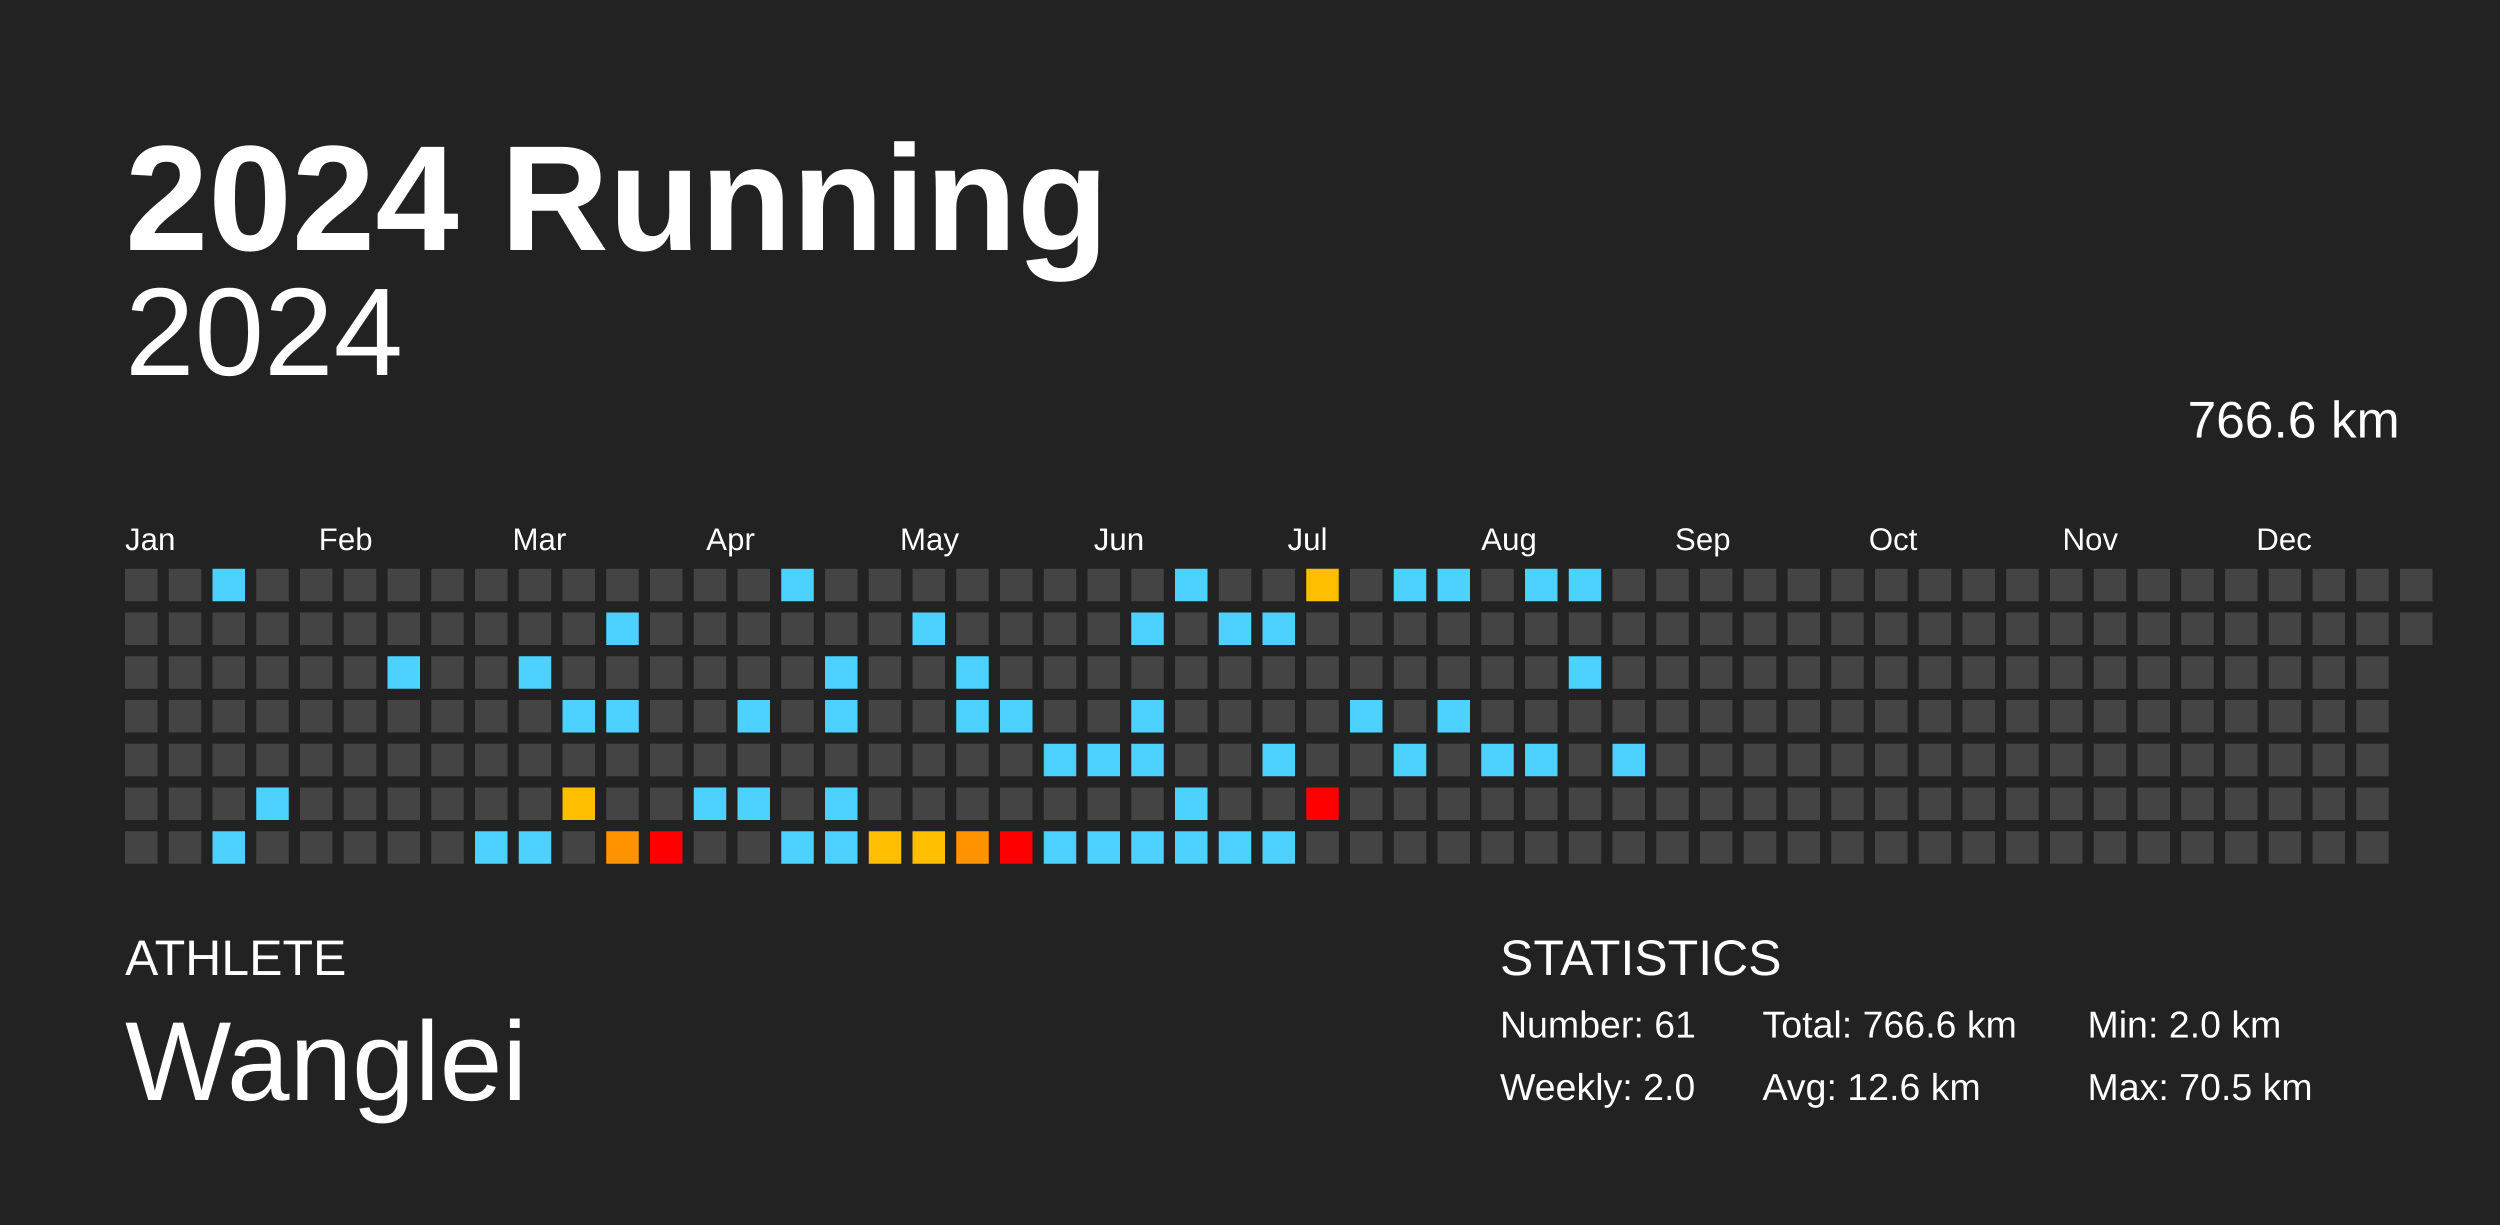
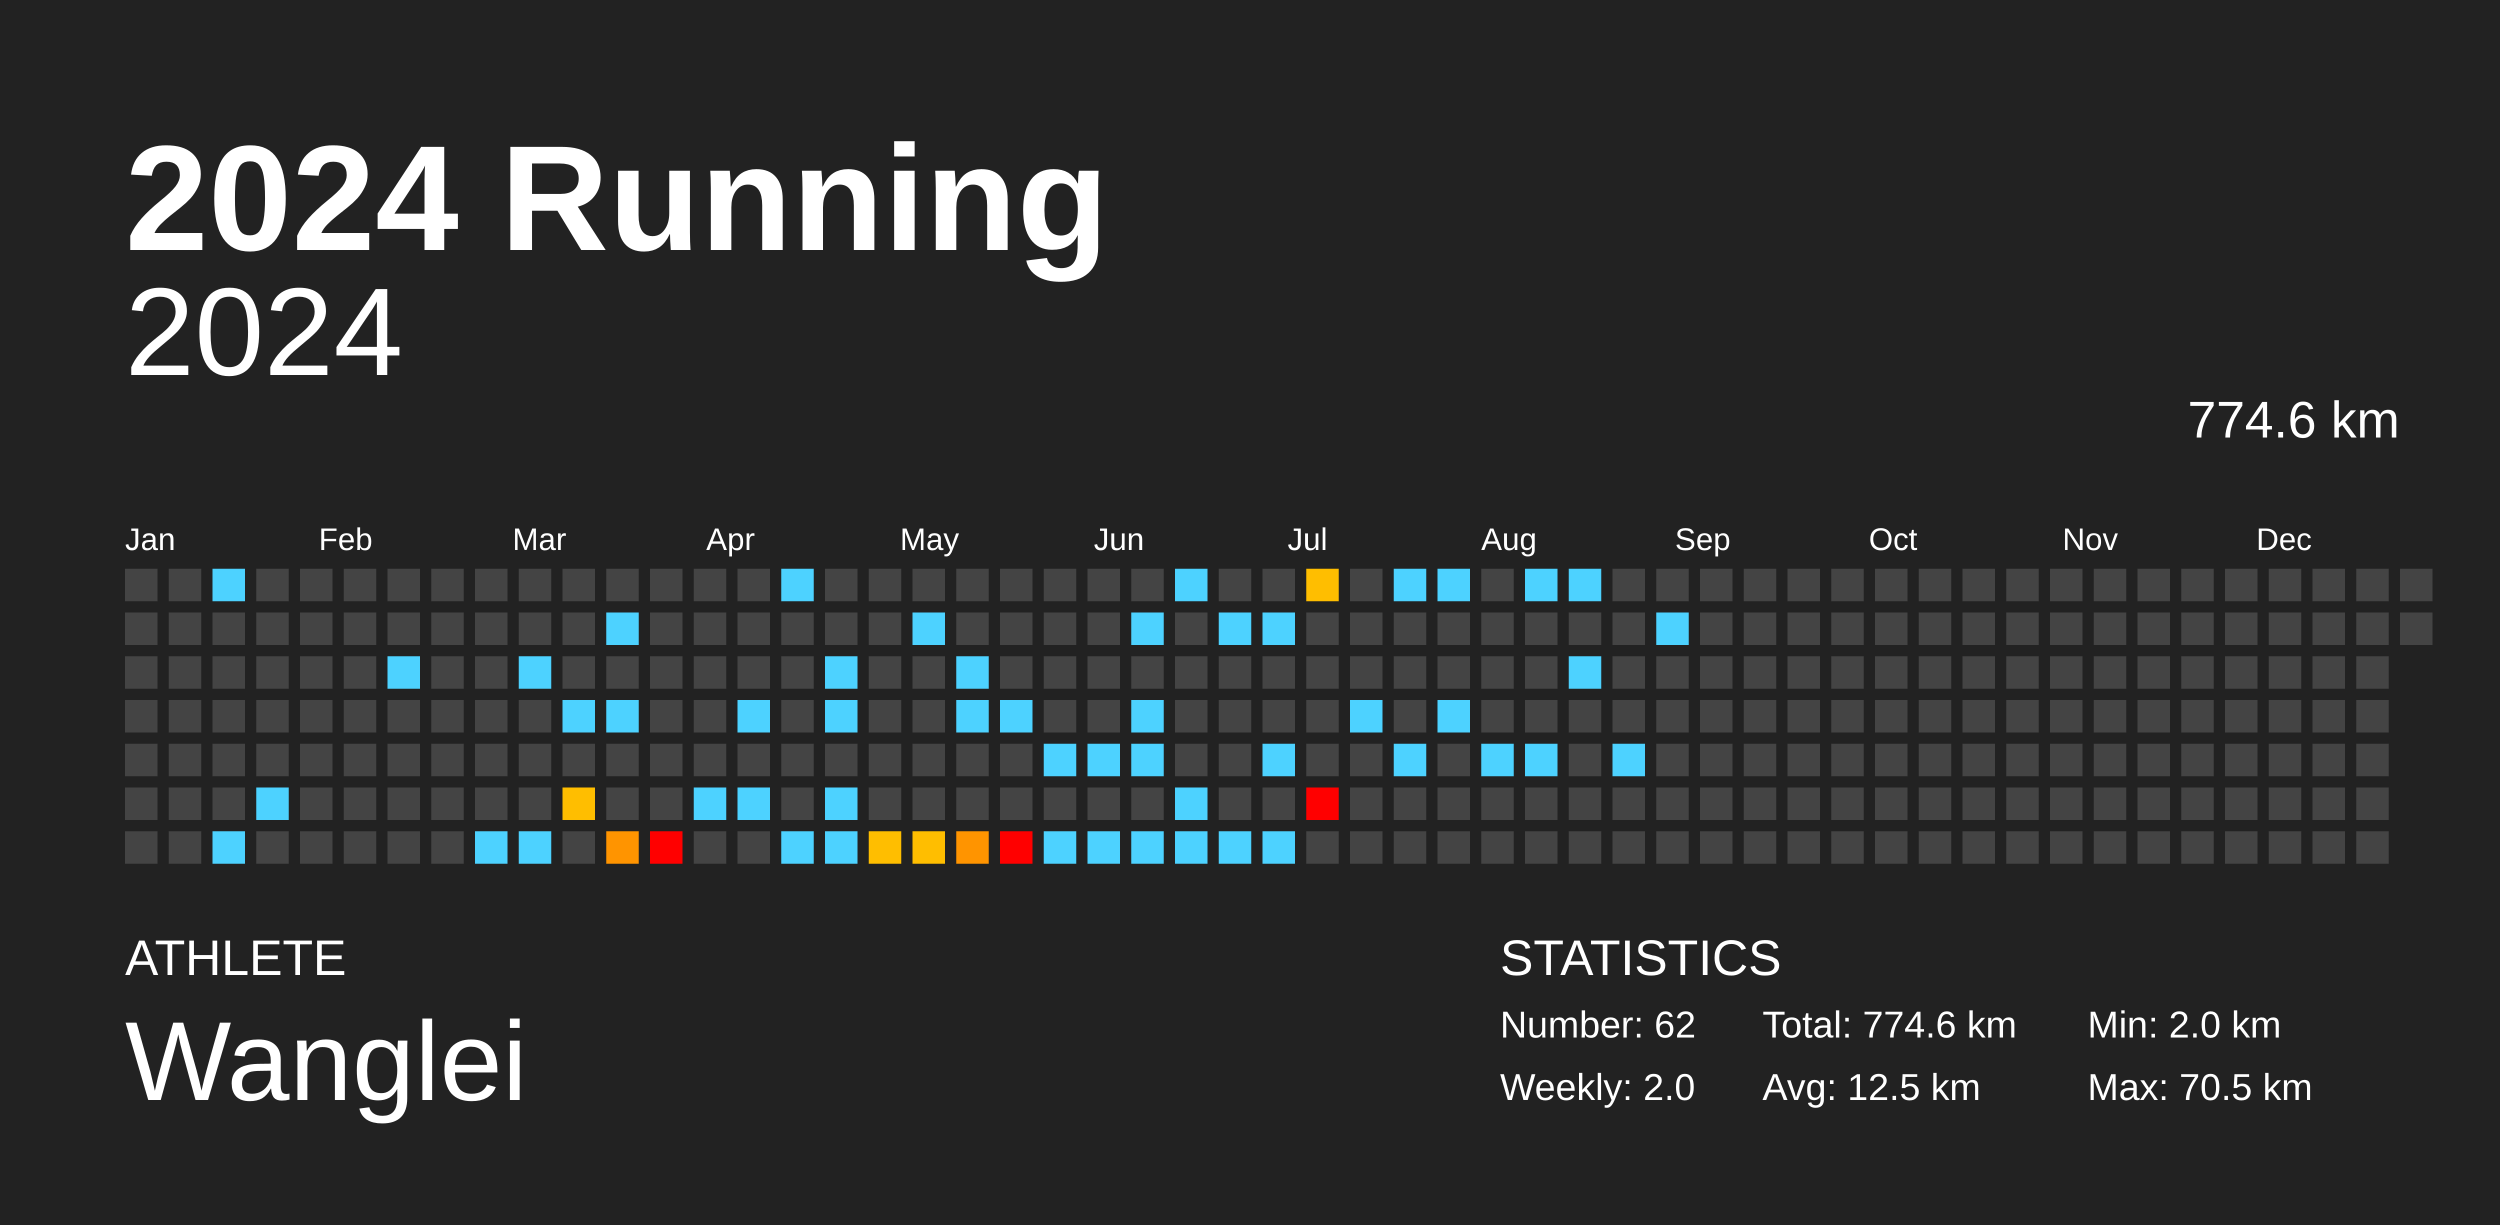
<svg xmlns="http://www.w3.org/2000/svg" baseProfile="full" height="98mm" version="1.1" viewBox="0,0,200,98" width="200mm">
  <defs />
  <rect fill="#222222" height="98" width="200" x="0" y="0" />
  <text fill="#FFFFFF" style="font-size:12px; font-family:Arial; font-weight:bold;" x="10" y="20">2024 Running</text>
  <text fill="#FFFFFF" style="font-size:4px; font-family:Arial" x="10" y="78">ATHLETE</text>
  <text fill="#FFFFFF" style="font-size:9px; font-family:Arial" x="10" y="88">Wanglei</text>
  <text fill="#FFFFFF" style="font-size:4px; font-family:Arial" x="120" y="78">STATISTICS</text>
-   <text fill="#FFFFFF" style="font-size:3px; font-family:Arial" x="120" y="83">Number: 61</text>
+   <text fill="#FFFFFF" style="font-size:3px; font-family:Arial" x="120" y="83">Number: 62</text>
  <text fill="#FFFFFF" style="font-size:3px; font-family:Arial" x="120" y="88">Weekly: 2.0</text>
-   <text fill="#FFFFFF" style="font-size:3px; font-family:Arial" x="141" y="83">Total: 766.6 km</text>
-   <text fill="#FFFFFF" style="font-size:3px; font-family:Arial" x="141" y="88">Avg: 12.6 km</text>
+   <text fill="#FFFFFF" style="font-size:3px; font-family:Arial" x="141" y="83">Total: 774.6 km</text>
+   <text fill="#FFFFFF" style="font-size:3px; font-family:Arial" x="141" y="88">Avg: 12.5 km</text>
  <text fill="#FFFFFF" style="font-size:3px; font-family:Arial" x="167" y="83">Min: 2.0 km</text>
  <text fill="#FFFFFF" style="font-size:3px; font-family:Arial" x="167" y="88">Max: 70.5 km</text>
  <text alignment-baseline="hanging" fill="#FFFFFF" style="font-size:10.0px; font-family:Arial;" x="10" y="30">2024</text>
-   <text alignment-baseline="hanging" fill="#FFFFFF" style="font-size:4.125px; font-family:Arial;" x="175" y="35">766.6 km</text>
+   <text alignment-baseline="hanging" fill="#FFFFFF" style="font-size:4.125px; font-family:Arial;" x="175" y="35">774.6 km</text>
  <text fill="#FFFFFF" style="font-size:2.5px; font-family:Arial" x="10.0" y="44">Jan</text>
  <text fill="#FFFFFF" style="font-size:2.5px; font-family:Arial" x="25.5" y="44">Feb</text>
  <text fill="#FFFFFF" style="font-size:2.5px; font-family:Arial" x="41.0" y="44">Mar</text>
  <text fill="#FFFFFF" style="font-size:2.5px; font-family:Arial" x="56.5" y="44">Apr</text>
  <text fill="#FFFFFF" style="font-size:2.5px; font-family:Arial" x="72.0" y="44">May</text>
  <text fill="#FFFFFF" style="font-size:2.5px; font-family:Arial" x="87.5" y="44">Jun</text>
  <text fill="#FFFFFF" style="font-size:2.5px; font-family:Arial" x="103.0" y="44">Jul</text>
  <text fill="#FFFFFF" style="font-size:2.5px; font-family:Arial" x="118.5" y="44">Aug</text>
  <text fill="#FFFFFF" style="font-size:2.5px; font-family:Arial" x="134.0" y="44">Sep</text>
  <text fill="#FFFFFF" style="font-size:2.5px; font-family:Arial" x="149.5" y="44">Oct</text>
  <text fill="#FFFFFF" style="font-size:2.5px; font-family:Arial" x="165.0" y="44">Nov</text>
  <text fill="#FFFFFF" style="font-size:2.5px; font-family:Arial" x="180.5" y="44">Dec</text>
  <rect fill="#444444" height="2.6" width="2.6" x="10.0" y="45.5" />
  <rect fill="#444444" height="2.6" width="2.6" x="10.0" y="49.0" />
  <rect fill="#444444" height="2.6" width="2.6" x="10.0" y="52.5" />
  <rect fill="#444444" height="2.6" width="2.6" x="10.0" y="56.0" />
  <rect fill="#444444" height="2.6" width="2.6" x="10.0" y="59.5" />
  <rect fill="#444444" height="2.6" width="2.6" x="10.0" y="63.0" />
  <rect fill="#444444" height="2.6" width="2.6" x="10.0" y="66.5" />
  <rect fill="#444444" height="2.6" width="2.6" x="13.5" y="45.5" />
  <rect fill="#444444" height="2.6" width="2.6" x="13.5" y="49.0" />
  <rect fill="#444444" height="2.6" width="2.6" x="13.5" y="52.5" />
  <rect fill="#444444" height="2.6" width="2.6" x="13.5" y="56.0" />
  <rect fill="#444444" height="2.6" width="2.6" x="13.5" y="59.5" />
  <rect fill="#444444" height="2.6" width="2.6" x="13.5" y="63.0" />
  <rect fill="#444444" height="2.6" width="2.6" x="13.5" y="66.5" />
  <rect fill="#4dd2ff" height="2.6" width="2.6" x="17.0" y="45.5" />
  <rect fill="#444444" height="2.6" width="2.6" x="17.0" y="49.0" />
  <rect fill="#444444" height="2.6" width="2.6" x="17.0" y="52.5" />
  <rect fill="#444444" height="2.6" width="2.6" x="17.0" y="56.0" />
  <rect fill="#444444" height="2.6" width="2.6" x="17.0" y="59.5" />
  <rect fill="#444444" height="2.6" width="2.6" x="17.0" y="63.0" />
  <rect fill="#4dd2ff" height="2.6" width="2.6" x="17.0" y="66.5" />
  <rect fill="#444444" height="2.6" width="2.6" x="20.5" y="45.5" />
  <rect fill="#444444" height="2.6" width="2.6" x="20.5" y="49.0" />
  <rect fill="#444444" height="2.6" width="2.6" x="20.5" y="52.5" />
  <rect fill="#444444" height="2.6" width="2.6" x="20.5" y="56.0" />
  <rect fill="#444444" height="2.6" width="2.6" x="20.5" y="59.5" />
  <rect fill="#4dd2ff" height="2.6" width="2.6" x="20.5" y="63.0" />
  <rect fill="#444444" height="2.6" width="2.6" x="20.5" y="66.5" />
  <rect fill="#444444" height="2.6" width="2.6" x="24.0" y="45.5" />
  <rect fill="#444444" height="2.6" width="2.6" x="24.0" y="49.0" />
  <rect fill="#444444" height="2.6" width="2.6" x="24.0" y="52.5" />
  <rect fill="#444444" height="2.6" width="2.6" x="24.0" y="56.0" />
  <rect fill="#444444" height="2.6" width="2.6" x="24.0" y="59.5" />
  <rect fill="#444444" height="2.6" width="2.6" x="24.0" y="63.0" />
  <rect fill="#444444" height="2.6" width="2.6" x="24.0" y="66.5" />
  <rect fill="#444444" height="2.6" width="2.6" x="27.5" y="45.5" />
  <rect fill="#444444" height="2.6" width="2.6" x="27.5" y="49.0" />
  <rect fill="#444444" height="2.6" width="2.6" x="27.5" y="52.5" />
  <rect fill="#444444" height="2.6" width="2.6" x="27.5" y="56.0" />
  <rect fill="#444444" height="2.6" width="2.6" x="27.5" y="59.5" />
  <rect fill="#444444" height="2.6" width="2.6" x="27.5" y="63.0" />
  <rect fill="#444444" height="2.6" width="2.6" x="27.5" y="66.5" />
  <rect fill="#444444" height="2.6" width="2.6" x="31.0" y="45.5" />
  <rect fill="#444444" height="2.6" width="2.6" x="31.0" y="49.0" />
  <rect fill="#4dd2ff" height="2.6" width="2.6" x="31.0" y="52.5" />
  <rect fill="#444444" height="2.6" width="2.6" x="31.0" y="56.0" />
  <rect fill="#444444" height="2.6" width="2.6" x="31.0" y="59.5" />
  <rect fill="#444444" height="2.6" width="2.6" x="31.0" y="63.0" />
  <rect fill="#444444" height="2.6" width="2.6" x="31.0" y="66.5" />
  <rect fill="#444444" height="2.6" width="2.6" x="34.5" y="45.5" />
  <rect fill="#444444" height="2.6" width="2.6" x="34.5" y="49.0" />
  <rect fill="#444444" height="2.6" width="2.6" x="34.5" y="52.5" />
  <rect fill="#444444" height="2.6" width="2.6" x="34.5" y="56.0" />
  <rect fill="#444444" height="2.6" width="2.6" x="34.5" y="59.5" />
  <rect fill="#444444" height="2.6" width="2.6" x="34.5" y="63.0" />
  <rect fill="#444444" height="2.6" width="2.6" x="34.5" y="66.5" />
  <rect fill="#444444" height="2.6" width="2.6" x="38.0" y="45.5" />
  <rect fill="#444444" height="2.6" width="2.6" x="38.0" y="49.0" />
  <rect fill="#444444" height="2.6" width="2.6" x="38.0" y="52.5" />
  <rect fill="#444444" height="2.6" width="2.6" x="38.0" y="56.0" />
  <rect fill="#444444" height="2.6" width="2.6" x="38.0" y="59.5" />
  <rect fill="#444444" height="2.6" width="2.6" x="38.0" y="63.0" />
  <rect fill="#4dd2ff" height="2.6" width="2.6" x="38.0" y="66.5" />
  <rect fill="#444444" height="2.6" width="2.6" x="41.5" y="45.5" />
  <rect fill="#444444" height="2.6" width="2.6" x="41.5" y="49.0" />
  <rect fill="#4dd2ff" height="2.6" width="2.6" x="41.5" y="52.5" />
  <rect fill="#444444" height="2.6" width="2.6" x="41.5" y="56.0" />
  <rect fill="#444444" height="2.6" width="2.6" x="41.5" y="59.5" />
  <rect fill="#444444" height="2.6" width="2.6" x="41.5" y="63.0" />
  <rect fill="#4dd2ff" height="2.6" width="2.6" x="41.5" y="66.5" />
  <rect fill="#444444" height="2.6" width="2.6" x="45.0" y="45.5" />
  <rect fill="#444444" height="2.6" width="2.6" x="45.0" y="49.0" />
  <rect fill="#444444" height="2.6" width="2.6" x="45.0" y="52.5" />
  <rect fill="#4dd2ff" height="2.6" width="2.6" x="45.0" y="56.0" />
  <rect fill="#444444" height="2.6" width="2.6" x="45.0" y="59.5" />
  <rect fill="#ffbe00" height="2.6" width="2.6" x="45.0" y="63.0" />
  <rect fill="#444444" height="2.6" width="2.6" x="45.0" y="66.5" />
  <rect fill="#444444" height="2.6" width="2.6" x="48.5" y="45.5" />
  <rect fill="#4dd2ff" height="2.6" width="2.6" x="48.5" y="49.0" />
  <rect fill="#444444" height="2.6" width="2.6" x="48.5" y="52.5" />
  <rect fill="#4dd2ff" height="2.6" width="2.6" x="48.5" y="56.0" />
  <rect fill="#444444" height="2.6" width="2.6" x="48.5" y="59.5" />
  <rect fill="#444444" height="2.6" width="2.6" x="48.5" y="63.0" />
  <rect fill="#ff9400" height="2.6" width="2.6" x="48.5" y="66.5" />
  <rect fill="#444444" height="2.6" width="2.6" x="52.0" y="45.5" />
  <rect fill="#444444" height="2.6" width="2.6" x="52.0" y="49.0" />
  <rect fill="#444444" height="2.6" width="2.6" x="52.0" y="52.5" />
  <rect fill="#444444" height="2.6" width="2.6" x="52.0" y="56.0" />
  <rect fill="#444444" height="2.6" width="2.6" x="52.0" y="59.5" />
  <rect fill="#444444" height="2.6" width="2.6" x="52.0" y="63.0" />
  <rect fill="red" height="2.6" width="2.6" x="52.0" y="66.5" />
  <rect fill="#444444" height="2.6" width="2.6" x="55.5" y="45.5" />
  <rect fill="#444444" height="2.6" width="2.6" x="55.5" y="49.0" />
  <rect fill="#444444" height="2.6" width="2.6" x="55.5" y="52.5" />
  <rect fill="#444444" height="2.6" width="2.6" x="55.5" y="56.0" />
  <rect fill="#444444" height="2.6" width="2.6" x="55.5" y="59.5" />
  <rect fill="#4dd2ff" height="2.6" width="2.6" x="55.5" y="63.0" />
  <rect fill="#444444" height="2.6" width="2.6" x="55.5" y="66.5" />
  <rect fill="#444444" height="2.6" width="2.6" x="59.0" y="45.5" />
  <rect fill="#444444" height="2.6" width="2.6" x="59.0" y="49.0" />
  <rect fill="#444444" height="2.6" width="2.6" x="59.0" y="52.5" />
  <rect fill="#4dd2ff" height="2.6" width="2.6" x="59.0" y="56.0" />
  <rect fill="#444444" height="2.6" width="2.6" x="59.0" y="59.5" />
  <rect fill="#4dd2ff" height="2.6" width="2.6" x="59.0" y="63.0" />
  <rect fill="#444444" height="2.6" width="2.6" x="59.0" y="66.5" />
  <rect fill="#4dd2ff" height="2.6" width="2.6" x="62.5" y="45.5" />
  <rect fill="#444444" height="2.6" width="2.6" x="62.5" y="49.0" />
  <rect fill="#444444" height="2.6" width="2.6" x="62.5" y="52.5" />
  <rect fill="#444444" height="2.6" width="2.6" x="62.5" y="56.0" />
  <rect fill="#444444" height="2.6" width="2.6" x="62.5" y="59.5" />
  <rect fill="#444444" height="2.6" width="2.6" x="62.5" y="63.0" />
  <rect fill="#4dd2ff" height="2.6" width="2.6" x="62.5" y="66.5" />
  <rect fill="#444444" height="2.6" width="2.6" x="66.0" y="45.5" />
  <rect fill="#444444" height="2.6" width="2.6" x="66.0" y="49.0" />
  <rect fill="#4dd2ff" height="2.6" width="2.6" x="66.0" y="52.5" />
  <rect fill="#4dd2ff" height="2.6" width="2.6" x="66.0" y="56.0" />
  <rect fill="#444444" height="2.6" width="2.6" x="66.0" y="59.5" />
  <rect fill="#4dd2ff" height="2.6" width="2.6" x="66.0" y="63.0" />
  <rect fill="#4dd2ff" height="2.6" width="2.6" x="66.0" y="66.5" />
  <rect fill="#444444" height="2.6" width="2.6" x="69.5" y="45.5" />
  <rect fill="#444444" height="2.6" width="2.6" x="69.5" y="49.0" />
  <rect fill="#444444" height="2.6" width="2.6" x="69.5" y="52.5" />
  <rect fill="#444444" height="2.6" width="2.6" x="69.5" y="56.0" />
  <rect fill="#444444" height="2.6" width="2.6" x="69.5" y="59.5" />
  <rect fill="#444444" height="2.6" width="2.6" x="69.5" y="63.0" />
  <rect fill="#ffbe00" height="2.6" width="2.6" x="69.5" y="66.5" />
  <rect fill="#444444" height="2.6" width="2.6" x="73.0" y="45.5" />
  <rect fill="#4dd2ff" height="2.6" width="2.6" x="73.0" y="49.0" />
  <rect fill="#444444" height="2.6" width="2.6" x="73.0" y="52.5" />
  <rect fill="#444444" height="2.6" width="2.6" x="73.0" y="56.0" />
  <rect fill="#444444" height="2.6" width="2.6" x="73.0" y="59.5" />
  <rect fill="#444444" height="2.6" width="2.6" x="73.0" y="63.0" />
  <rect fill="#ffbe00" height="2.6" width="2.6" x="73.0" y="66.5" />
  <rect fill="#444444" height="2.6" width="2.6" x="76.5" y="45.5" />
  <rect fill="#444444" height="2.6" width="2.6" x="76.5" y="49.0" />
  <rect fill="#4dd2ff" height="2.6" width="2.6" x="76.5" y="52.5" />
  <rect fill="#4dd2ff" height="2.6" width="2.6" x="76.5" y="56.0" />
  <rect fill="#444444" height="2.6" width="2.6" x="76.5" y="59.5" />
  <rect fill="#444444" height="2.6" width="2.6" x="76.5" y="63.0" />
  <rect fill="#ff9400" height="2.6" width="2.6" x="76.5" y="66.5" />
  <rect fill="#444444" height="2.6" width="2.6" x="80.0" y="45.5" />
  <rect fill="#444444" height="2.6" width="2.6" x="80.0" y="49.0" />
  <rect fill="#444444" height="2.6" width="2.6" x="80.0" y="52.5" />
  <rect fill="#4dd2ff" height="2.6" width="2.6" x="80.0" y="56.0" />
  <rect fill="#444444" height="2.6" width="2.6" x="80.0" y="59.5" />
  <rect fill="#444444" height="2.6" width="2.6" x="80.0" y="63.0" />
  <rect fill="red" height="2.6" width="2.6" x="80.0" y="66.5" />
  <rect fill="#444444" height="2.6" width="2.6" x="83.5" y="45.5" />
  <rect fill="#444444" height="2.6" width="2.6" x="83.5" y="49.0" />
  <rect fill="#444444" height="2.6" width="2.6" x="83.5" y="52.5" />
  <rect fill="#444444" height="2.6" width="2.6" x="83.5" y="56.0" />
  <rect fill="#4dd2ff" height="2.6" width="2.6" x="83.5" y="59.5" />
  <rect fill="#444444" height="2.6" width="2.6" x="83.5" y="63.0" />
  <rect fill="#4dd2ff" height="2.6" width="2.6" x="83.5" y="66.5" />
  <rect fill="#444444" height="2.6" width="2.6" x="87.0" y="45.5" />
  <rect fill="#444444" height="2.6" width="2.6" x="87.0" y="49.0" />
  <rect fill="#444444" height="2.6" width="2.6" x="87.0" y="52.5" />
  <rect fill="#444444" height="2.6" width="2.6" x="87.0" y="56.0" />
  <rect fill="#4dd2ff" height="2.6" width="2.6" x="87.0" y="59.5" />
  <rect fill="#444444" height="2.6" width="2.6" x="87.0" y="63.0" />
  <rect fill="#4dd2ff" height="2.6" width="2.6" x="87.0" y="66.5" />
  <rect fill="#444444" height="2.6" width="2.6" x="90.5" y="45.5" />
  <rect fill="#4dd2ff" height="2.6" width="2.6" x="90.5" y="49.0" />
  <rect fill="#444444" height="2.6" width="2.6" x="90.5" y="52.5" />
  <rect fill="#4dd2ff" height="2.6" width="2.6" x="90.5" y="56.0" />
  <rect fill="#4dd2ff" height="2.6" width="2.6" x="90.5" y="59.5" />
  <rect fill="#444444" height="2.6" width="2.6" x="90.5" y="63.0" />
  <rect fill="#4dd2ff" height="2.6" width="2.6" x="90.5" y="66.5" />
  <rect fill="#4dd2ff" height="2.6" width="2.6" x="94.0" y="45.5" />
  <rect fill="#444444" height="2.6" width="2.6" x="94.0" y="49.0" />
  <rect fill="#444444" height="2.6" width="2.6" x="94.0" y="52.5" />
  <rect fill="#444444" height="2.6" width="2.6" x="94.0" y="56.0" />
  <rect fill="#444444" height="2.6" width="2.6" x="94.0" y="59.5" />
  <rect fill="#4dd2ff" height="2.6" width="2.6" x="94.0" y="63.0" />
  <rect fill="#4dd2ff" height="2.6" width="2.6" x="94.0" y="66.5" />
  <rect fill="#444444" height="2.6" width="2.6" x="97.5" y="45.5" />
  <rect fill="#4dd2ff" height="2.6" width="2.6" x="97.5" y="49.0" />
  <rect fill="#444444" height="2.6" width="2.6" x="97.5" y="52.5" />
  <rect fill="#444444" height="2.6" width="2.6" x="97.5" y="56.0" />
  <rect fill="#444444" height="2.6" width="2.6" x="97.5" y="59.5" />
  <rect fill="#444444" height="2.6" width="2.6" x="97.5" y="63.0" />
  <rect fill="#4dd2ff" height="2.6" width="2.6" x="97.5" y="66.5" />
  <rect fill="#444444" height="2.6" width="2.6" x="101.0" y="45.5" />
  <rect fill="#4dd2ff" height="2.6" width="2.6" x="101.0" y="49.0" />
  <rect fill="#444444" height="2.6" width="2.6" x="101.0" y="52.5" />
  <rect fill="#444444" height="2.6" width="2.6" x="101.0" y="56.0" />
  <rect fill="#4dd2ff" height="2.6" width="2.6" x="101.0" y="59.5" />
  <rect fill="#444444" height="2.6" width="2.6" x="101.0" y="63.0" />
  <rect fill="#4dd2ff" height="2.6" width="2.6" x="101.0" y="66.5" />
  <rect fill="#ffbe00" height="2.6" width="2.6" x="104.5" y="45.5" />
  <rect fill="#444444" height="2.6" width="2.6" x="104.5" y="49.0" />
  <rect fill="#444444" height="2.6" width="2.6" x="104.5" y="52.5" />
  <rect fill="#444444" height="2.6" width="2.6" x="104.5" y="56.0" />
  <rect fill="#444444" height="2.6" width="2.6" x="104.5" y="59.5" />
  <rect fill="red" height="2.6" width="2.6" x="104.5" y="63.0" />
  <rect fill="#444444" height="2.6" width="2.6" x="104.5" y="66.5" />
  <rect fill="#444444" height="2.6" width="2.6" x="108.0" y="45.5" />
  <rect fill="#444444" height="2.6" width="2.6" x="108.0" y="49.0" />
  <rect fill="#444444" height="2.6" width="2.6" x="108.0" y="52.5" />
  <rect fill="#4dd2ff" height="2.6" width="2.6" x="108.0" y="56.0" />
  <rect fill="#444444" height="2.6" width="2.6" x="108.0" y="59.5" />
  <rect fill="#444444" height="2.6" width="2.6" x="108.0" y="63.0" />
  <rect fill="#444444" height="2.6" width="2.6" x="108.0" y="66.5" />
  <rect fill="#4dd2ff" height="2.6" width="2.6" x="111.5" y="45.5" />
  <rect fill="#444444" height="2.6" width="2.6" x="111.5" y="49.0" />
  <rect fill="#444444" height="2.6" width="2.6" x="111.5" y="52.5" />
  <rect fill="#444444" height="2.6" width="2.6" x="111.5" y="56.0" />
  <rect fill="#4dd2ff" height="2.6" width="2.6" x="111.5" y="59.5" />
  <rect fill="#444444" height="2.6" width="2.6" x="111.5" y="63.0" />
  <rect fill="#444444" height="2.6" width="2.6" x="111.5" y="66.5" />
  <rect fill="#4dd2ff" height="2.6" width="2.6" x="115.0" y="45.5" />
  <rect fill="#444444" height="2.6" width="2.6" x="115.0" y="49.0" />
  <rect fill="#444444" height="2.6" width="2.6" x="115.0" y="52.5" />
  <rect fill="#4dd2ff" height="2.6" width="2.6" x="115.0" y="56.0" />
  <rect fill="#444444" height="2.6" width="2.6" x="115.0" y="59.5" />
  <rect fill="#444444" height="2.6" width="2.6" x="115.0" y="63.0" />
  <rect fill="#444444" height="2.6" width="2.6" x="115.0" y="66.5" />
  <rect fill="#444444" height="2.6" width="2.6" x="118.5" y="45.5" />
  <rect fill="#444444" height="2.6" width="2.6" x="118.5" y="49.0" />
  <rect fill="#444444" height="2.6" width="2.6" x="118.5" y="52.5" />
  <rect fill="#444444" height="2.6" width="2.6" x="118.5" y="56.0" />
  <rect fill="#4dd2ff" height="2.6" width="2.6" x="118.5" y="59.5" />
  <rect fill="#444444" height="2.6" width="2.6" x="118.5" y="63.0" />
  <rect fill="#444444" height="2.6" width="2.6" x="118.5" y="66.5" />
  <rect fill="#4dd2ff" height="2.6" width="2.6" x="122.0" y="45.5" />
  <rect fill="#444444" height="2.6" width="2.6" x="122.0" y="49.0" />
  <rect fill="#444444" height="2.6" width="2.6" x="122.0" y="52.5" />
  <rect fill="#444444" height="2.6" width="2.6" x="122.0" y="56.0" />
  <rect fill="#4dd2ff" height="2.6" width="2.6" x="122.0" y="59.5" />
  <rect fill="#444444" height="2.6" width="2.6" x="122.0" y="63.0" />
  <rect fill="#444444" height="2.6" width="2.6" x="122.0" y="66.5" />
  <rect fill="#4dd2ff" height="2.6" width="2.6" x="125.5" y="45.5" />
  <rect fill="#444444" height="2.6" width="2.6" x="125.5" y="49.0" />
  <rect fill="#4dd2ff" height="2.6" width="2.6" x="125.5" y="52.5" />
  <rect fill="#444444" height="2.6" width="2.6" x="125.5" y="56.0" />
  <rect fill="#444444" height="2.6" width="2.6" x="125.5" y="59.5" />
  <rect fill="#444444" height="2.6" width="2.6" x="125.5" y="63.0" />
  <rect fill="#444444" height="2.6" width="2.6" x="125.5" y="66.5" />
  <rect fill="#444444" height="2.6" width="2.6" x="129.0" y="45.5" />
  <rect fill="#444444" height="2.6" width="2.6" x="129.0" y="49.0" />
  <rect fill="#444444" height="2.6" width="2.6" x="129.0" y="52.5" />
  <rect fill="#444444" height="2.6" width="2.6" x="129.0" y="56.0" />
  <rect fill="#4dd2ff" height="2.6" width="2.6" x="129.0" y="59.5" />
  <rect fill="#444444" height="2.6" width="2.6" x="129.0" y="63.0" />
  <rect fill="#444444" height="2.6" width="2.6" x="129.0" y="66.5" />
  <rect fill="#444444" height="2.6" width="2.6" x="132.5" y="45.5" />
-   <rect fill="#444444" height="2.6" width="2.6" x="132.5" y="49.0" />
+   <rect fill="#4dd2ff" height="2.6" width="2.6" x="132.5" y="49.0" />
  <rect fill="#444444" height="2.6" width="2.6" x="132.5" y="52.5" />
  <rect fill="#444444" height="2.6" width="2.6" x="132.5" y="56.0" />
  <rect fill="#444444" height="2.6" width="2.6" x="132.5" y="59.5" />
  <rect fill="#444444" height="2.6" width="2.6" x="132.5" y="63.0" />
  <rect fill="#444444" height="2.6" width="2.6" x="132.5" y="66.5" />
  <rect fill="#444444" height="2.6" width="2.6" x="136.0" y="45.5" />
  <rect fill="#444444" height="2.6" width="2.6" x="136.0" y="49.0" />
  <rect fill="#444444" height="2.6" width="2.6" x="136.0" y="52.5" />
  <rect fill="#444444" height="2.6" width="2.6" x="136.0" y="56.0" />
  <rect fill="#444444" height="2.6" width="2.6" x="136.0" y="59.5" />
  <rect fill="#444444" height="2.6" width="2.6" x="136.0" y="63.0" />
  <rect fill="#444444" height="2.6" width="2.6" x="136.0" y="66.5" />
  <rect fill="#444444" height="2.6" width="2.6" x="139.5" y="45.5" />
  <rect fill="#444444" height="2.6" width="2.6" x="139.5" y="49.0" />
  <rect fill="#444444" height="2.6" width="2.6" x="139.5" y="52.5" />
  <rect fill="#444444" height="2.6" width="2.6" x="139.5" y="56.0" />
  <rect fill="#444444" height="2.6" width="2.6" x="139.5" y="59.5" />
  <rect fill="#444444" height="2.6" width="2.6" x="139.5" y="63.0" />
  <rect fill="#444444" height="2.6" width="2.6" x="139.5" y="66.5" />
  <rect fill="#444444" height="2.6" width="2.6" x="143.0" y="45.5" />
  <rect fill="#444444" height="2.6" width="2.6" x="143.0" y="49.0" />
  <rect fill="#444444" height="2.6" width="2.6" x="143.0" y="52.5" />
  <rect fill="#444444" height="2.6" width="2.6" x="143.0" y="56.0" />
  <rect fill="#444444" height="2.6" width="2.6" x="143.0" y="59.5" />
  <rect fill="#444444" height="2.6" width="2.6" x="143.0" y="63.0" />
  <rect fill="#444444" height="2.6" width="2.6" x="143.0" y="66.5" />
  <rect fill="#444444" height="2.6" width="2.6" x="146.5" y="45.5" />
  <rect fill="#444444" height="2.6" width="2.6" x="146.5" y="49.0" />
  <rect fill="#444444" height="2.6" width="2.6" x="146.5" y="52.5" />
  <rect fill="#444444" height="2.6" width="2.6" x="146.5" y="56.0" />
  <rect fill="#444444" height="2.6" width="2.6" x="146.5" y="59.5" />
  <rect fill="#444444" height="2.6" width="2.6" x="146.5" y="63.0" />
  <rect fill="#444444" height="2.6" width="2.6" x="146.5" y="66.5" />
  <rect fill="#444444" height="2.6" width="2.6" x="150.0" y="45.5" />
  <rect fill="#444444" height="2.6" width="2.6" x="150.0" y="49.0" />
  <rect fill="#444444" height="2.6" width="2.6" x="150.0" y="52.5" />
  <rect fill="#444444" height="2.6" width="2.6" x="150.0" y="56.0" />
  <rect fill="#444444" height="2.6" width="2.6" x="150.0" y="59.5" />
  <rect fill="#444444" height="2.6" width="2.6" x="150.0" y="63.0" />
  <rect fill="#444444" height="2.6" width="2.6" x="150.0" y="66.5" />
  <rect fill="#444444" height="2.6" width="2.6" x="153.5" y="45.5" />
  <rect fill="#444444" height="2.6" width="2.6" x="153.5" y="49.0" />
  <rect fill="#444444" height="2.6" width="2.6" x="153.5" y="52.5" />
  <rect fill="#444444" height="2.6" width="2.6" x="153.5" y="56.0" />
  <rect fill="#444444" height="2.6" width="2.6" x="153.5" y="59.5" />
  <rect fill="#444444" height="2.6" width="2.6" x="153.5" y="63.0" />
  <rect fill="#444444" height="2.6" width="2.6" x="153.5" y="66.5" />
  <rect fill="#444444" height="2.6" width="2.6" x="157.0" y="45.5" />
  <rect fill="#444444" height="2.6" width="2.6" x="157.0" y="49.0" />
  <rect fill="#444444" height="2.6" width="2.6" x="157.0" y="52.5" />
  <rect fill="#444444" height="2.6" width="2.6" x="157.0" y="56.0" />
  <rect fill="#444444" height="2.6" width="2.6" x="157.0" y="59.5" />
  <rect fill="#444444" height="2.6" width="2.6" x="157.0" y="63.0" />
  <rect fill="#444444" height="2.6" width="2.6" x="157.0" y="66.5" />
  <rect fill="#444444" height="2.6" width="2.6" x="160.5" y="45.5" />
  <rect fill="#444444" height="2.6" width="2.6" x="160.5" y="49.0" />
  <rect fill="#444444" height="2.6" width="2.6" x="160.5" y="52.5" />
  <rect fill="#444444" height="2.6" width="2.6" x="160.5" y="56.0" />
  <rect fill="#444444" height="2.6" width="2.6" x="160.5" y="59.5" />
  <rect fill="#444444" height="2.6" width="2.6" x="160.5" y="63.0" />
  <rect fill="#444444" height="2.6" width="2.6" x="160.5" y="66.5" />
  <rect fill="#444444" height="2.6" width="2.6" x="164.0" y="45.5" />
  <rect fill="#444444" height="2.6" width="2.6" x="164.0" y="49.0" />
  <rect fill="#444444" height="2.6" width="2.6" x="164.0" y="52.5" />
  <rect fill="#444444" height="2.6" width="2.6" x="164.0" y="56.0" />
  <rect fill="#444444" height="2.6" width="2.6" x="164.0" y="59.5" />
  <rect fill="#444444" height="2.6" width="2.6" x="164.0" y="63.0" />
  <rect fill="#444444" height="2.6" width="2.6" x="164.0" y="66.5" />
  <rect fill="#444444" height="2.6" width="2.6" x="167.5" y="45.5" />
  <rect fill="#444444" height="2.6" width="2.6" x="167.5" y="49.0" />
  <rect fill="#444444" height="2.6" width="2.6" x="167.5" y="52.5" />
  <rect fill="#444444" height="2.6" width="2.6" x="167.5" y="56.0" />
  <rect fill="#444444" height="2.6" width="2.6" x="167.5" y="59.5" />
  <rect fill="#444444" height="2.6" width="2.6" x="167.5" y="63.0" />
  <rect fill="#444444" height="2.6" width="2.6" x="167.5" y="66.5" />
  <rect fill="#444444" height="2.6" width="2.6" x="171.0" y="45.5" />
  <rect fill="#444444" height="2.6" width="2.6" x="171.0" y="49.0" />
  <rect fill="#444444" height="2.6" width="2.6" x="171.0" y="52.5" />
  <rect fill="#444444" height="2.6" width="2.6" x="171.0" y="56.0" />
  <rect fill="#444444" height="2.6" width="2.6" x="171.0" y="59.5" />
  <rect fill="#444444" height="2.6" width="2.6" x="171.0" y="63.0" />
  <rect fill="#444444" height="2.6" width="2.6" x="171.0" y="66.5" />
  <rect fill="#444444" height="2.6" width="2.6" x="174.5" y="45.5" />
  <rect fill="#444444" height="2.6" width="2.6" x="174.5" y="49.0" />
  <rect fill="#444444" height="2.6" width="2.6" x="174.5" y="52.5" />
  <rect fill="#444444" height="2.6" width="2.6" x="174.5" y="56.0" />
  <rect fill="#444444" height="2.6" width="2.6" x="174.5" y="59.5" />
  <rect fill="#444444" height="2.6" width="2.6" x="174.5" y="63.0" />
  <rect fill="#444444" height="2.6" width="2.6" x="174.5" y="66.5" />
  <rect fill="#444444" height="2.6" width="2.6" x="178.0" y="45.5" />
  <rect fill="#444444" height="2.6" width="2.6" x="178.0" y="49.0" />
  <rect fill="#444444" height="2.6" width="2.6" x="178.0" y="52.5" />
  <rect fill="#444444" height="2.6" width="2.6" x="178.0" y="56.0" />
  <rect fill="#444444" height="2.6" width="2.6" x="178.0" y="59.5" />
  <rect fill="#444444" height="2.6" width="2.6" x="178.0" y="63.0" />
  <rect fill="#444444" height="2.6" width="2.6" x="178.0" y="66.5" />
  <rect fill="#444444" height="2.6" width="2.6" x="181.5" y="45.5" />
  <rect fill="#444444" height="2.6" width="2.6" x="181.5" y="49.0" />
  <rect fill="#444444" height="2.6" width="2.6" x="181.5" y="52.5" />
  <rect fill="#444444" height="2.6" width="2.6" x="181.5" y="56.0" />
  <rect fill="#444444" height="2.6" width="2.6" x="181.5" y="59.5" />
  <rect fill="#444444" height="2.6" width="2.6" x="181.5" y="63.0" />
  <rect fill="#444444" height="2.6" width="2.6" x="181.5" y="66.5" />
  <rect fill="#444444" height="2.6" width="2.6" x="185.0" y="45.5" />
  <rect fill="#444444" height="2.6" width="2.6" x="185.0" y="49.0" />
  <rect fill="#444444" height="2.6" width="2.6" x="185.0" y="52.5" />
  <rect fill="#444444" height="2.6" width="2.6" x="185.0" y="56.0" />
  <rect fill="#444444" height="2.6" width="2.6" x="185.0" y="59.5" />
  <rect fill="#444444" height="2.6" width="2.6" x="185.0" y="63.0" />
  <rect fill="#444444" height="2.6" width="2.6" x="185.0" y="66.5" />
  <rect fill="#444444" height="2.6" width="2.6" x="188.5" y="45.5" />
  <rect fill="#444444" height="2.6" width="2.6" x="188.5" y="49.0" />
  <rect fill="#444444" height="2.6" width="2.6" x="188.5" y="52.5" />
  <rect fill="#444444" height="2.6" width="2.6" x="188.5" y="56.0" />
  <rect fill="#444444" height="2.6" width="2.6" x="188.5" y="59.5" />
  <rect fill="#444444" height="2.6" width="2.6" x="188.5" y="63.0" />
  <rect fill="#444444" height="2.6" width="2.6" x="188.5" y="66.5" />
  <rect fill="#444444" height="2.6" width="2.6" x="192.0" y="45.5" />
  <rect fill="#444444" height="2.6" width="2.6" x="192.0" y="49.0" />
</svg>
